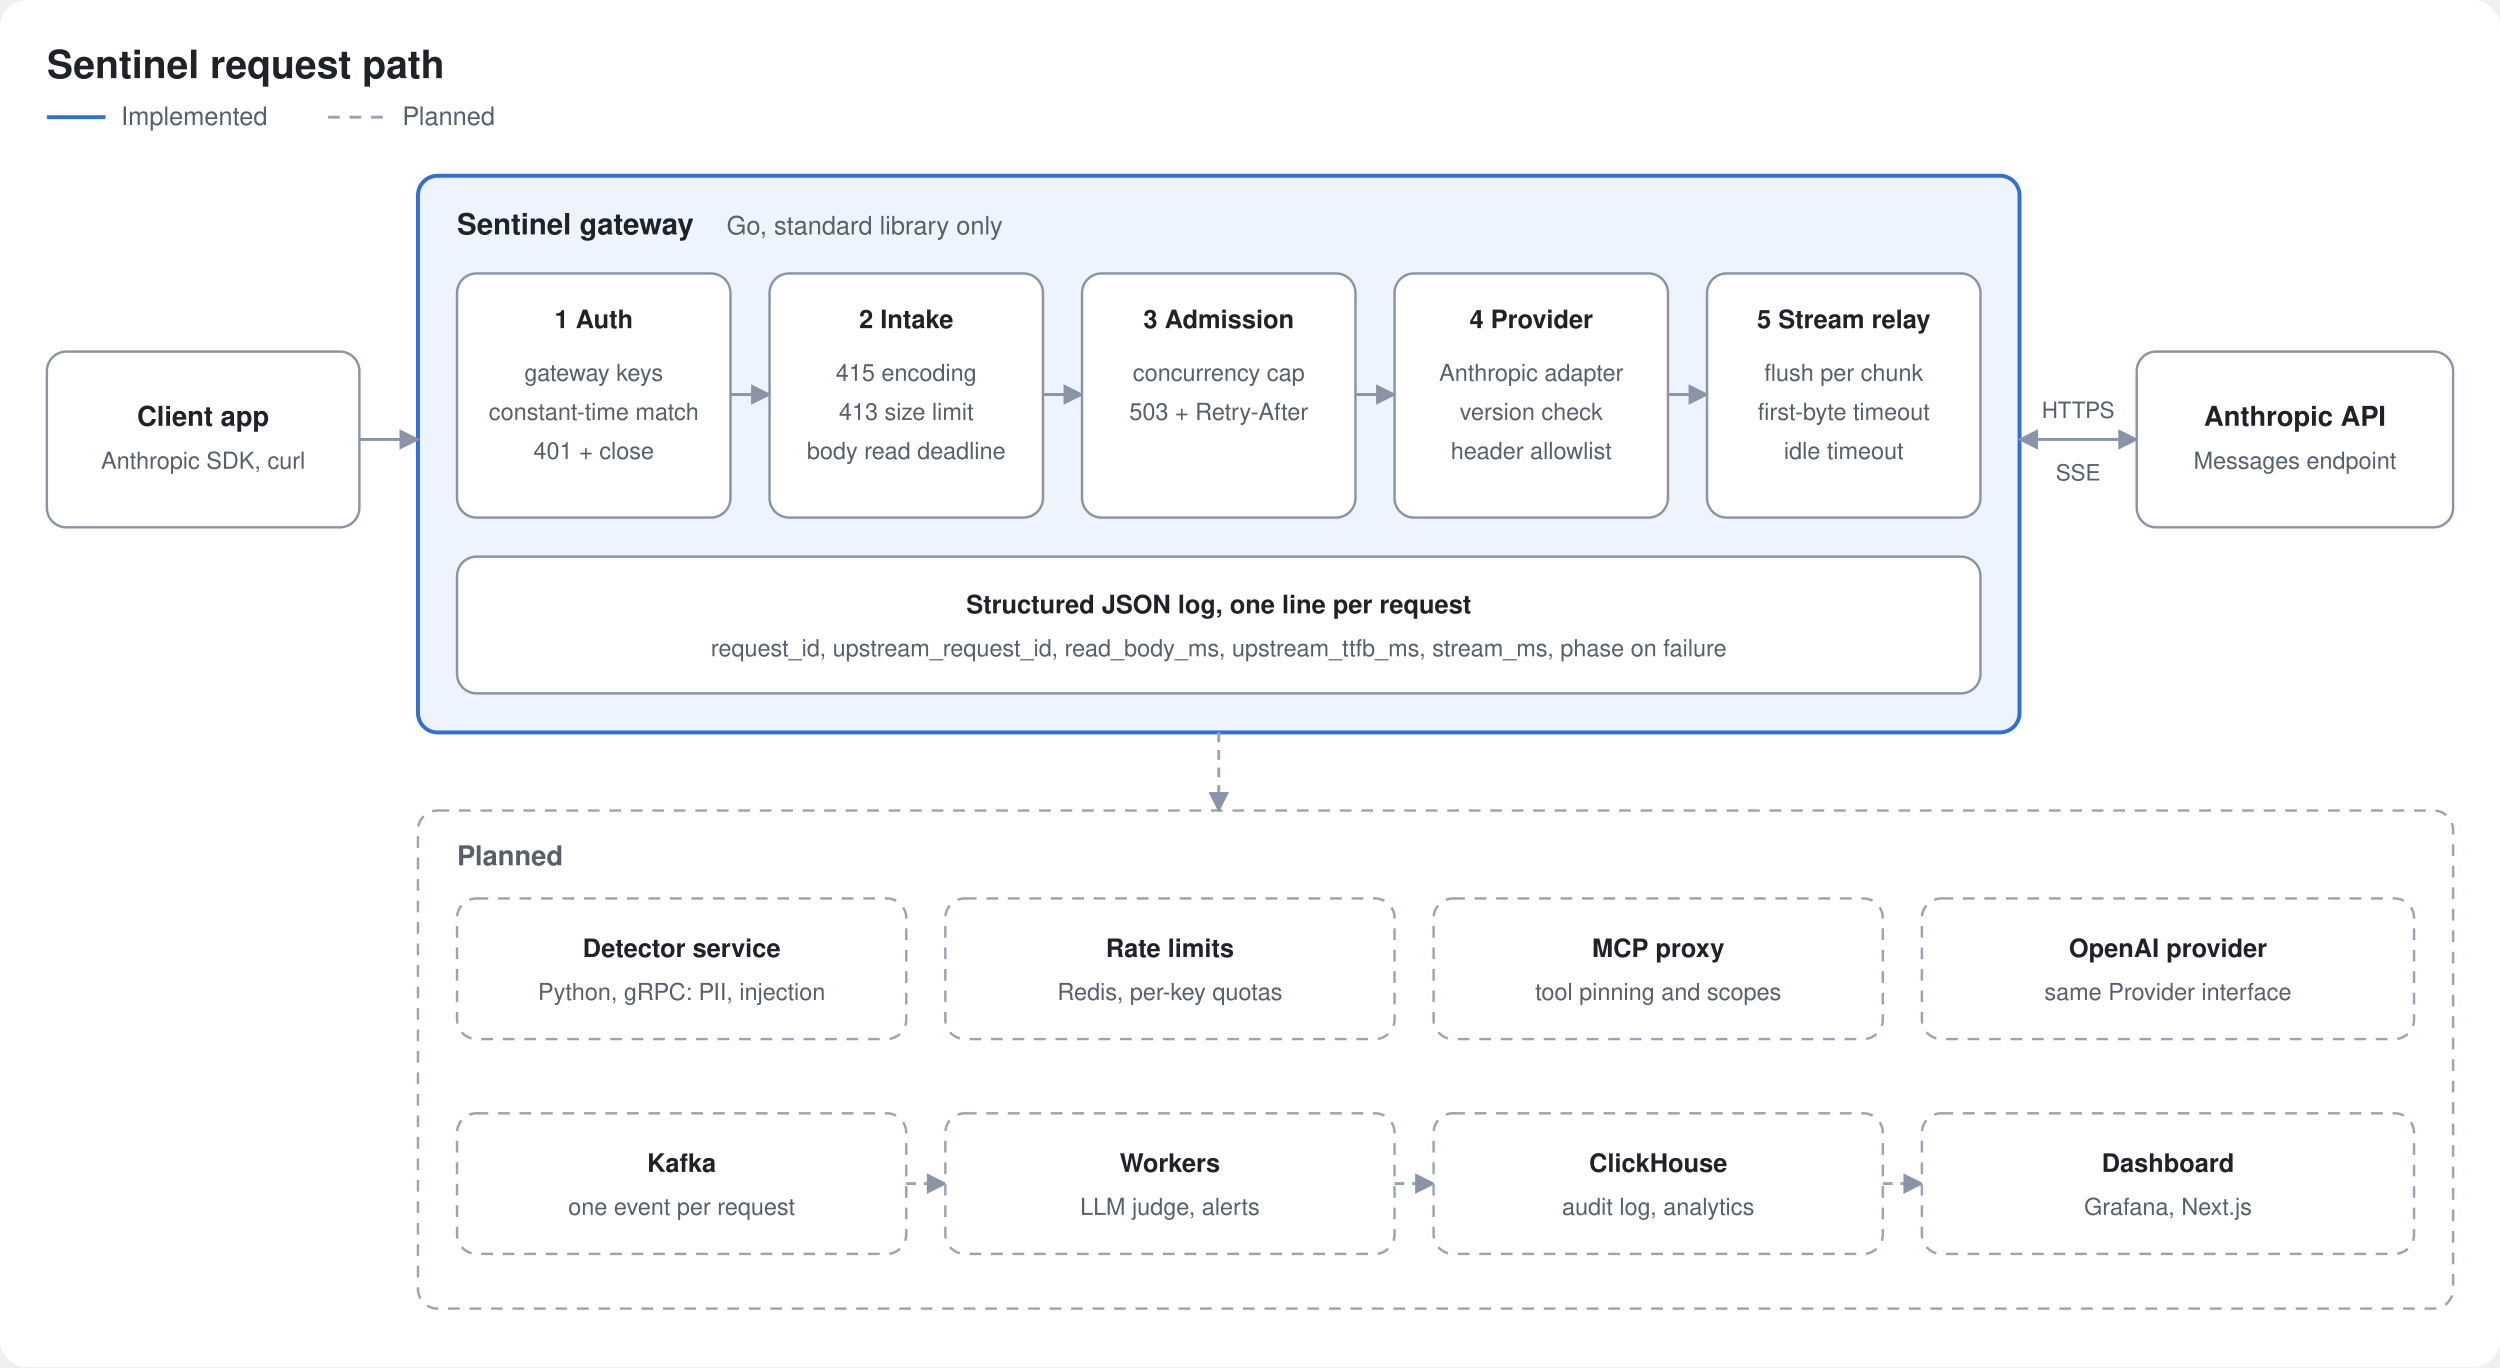
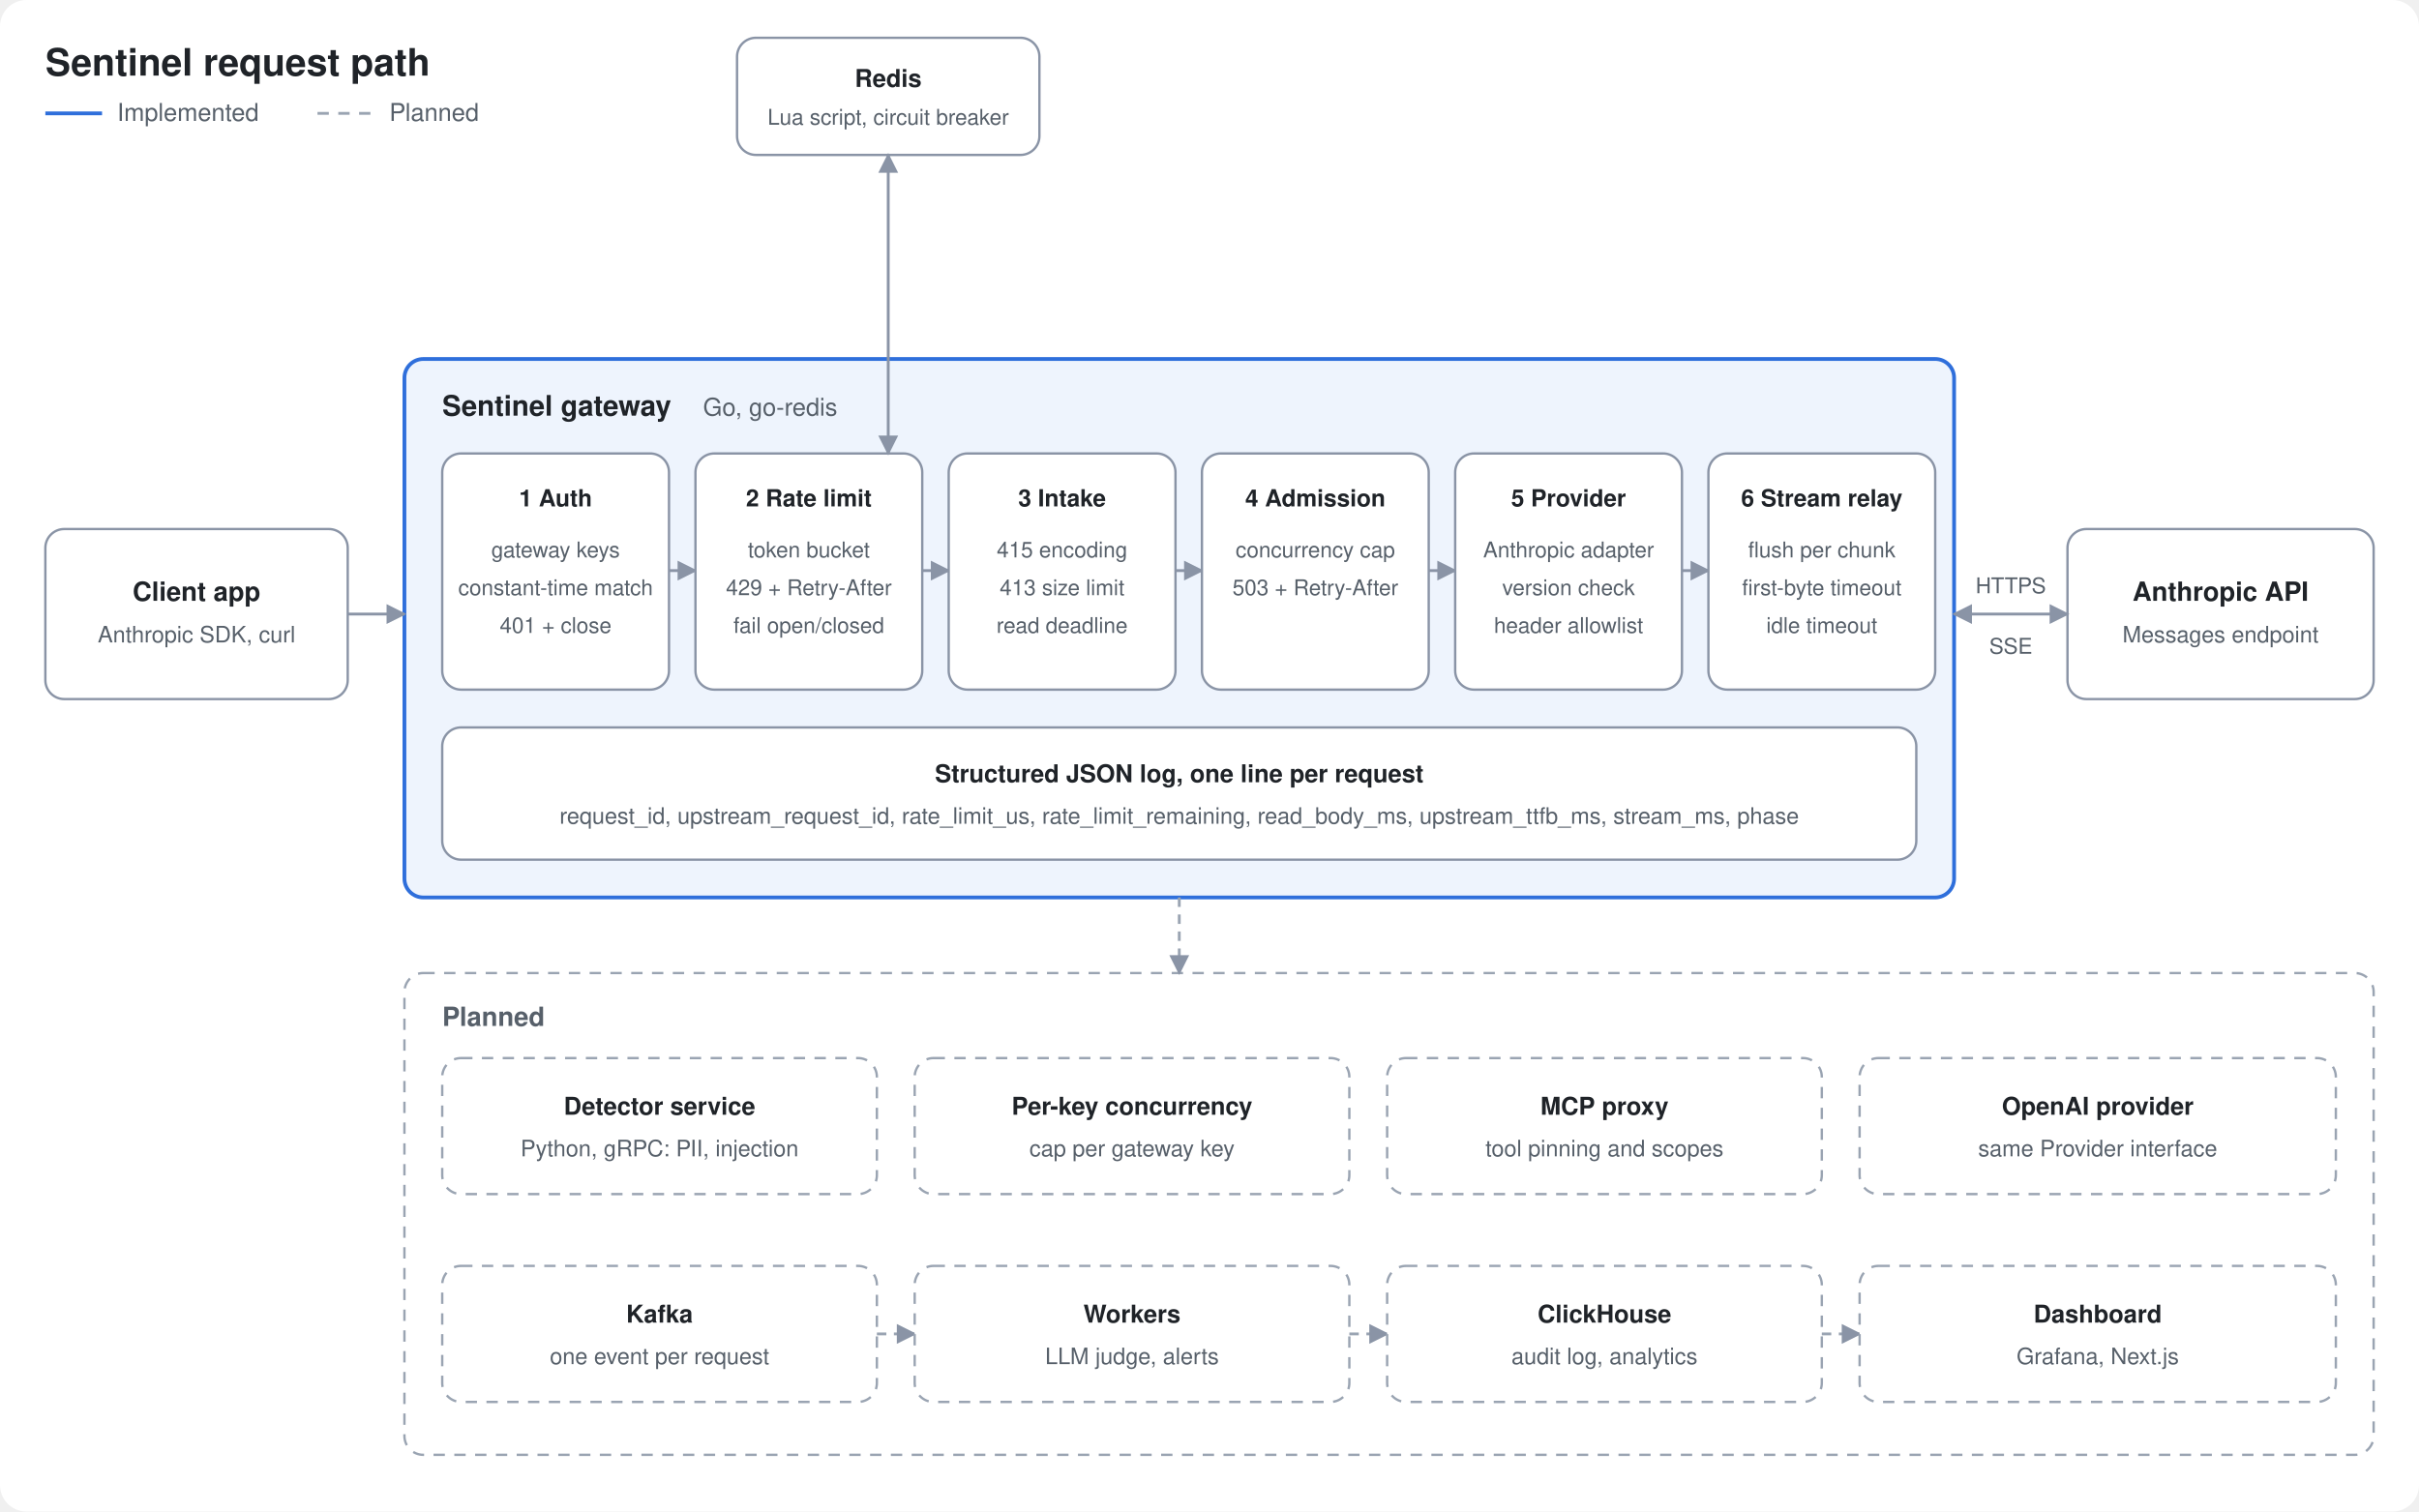
- <svg xmlns="http://www.w3.org/2000/svg" viewBox="0 0 1280 700" width="1280" height="700">
+ <svg xmlns="http://www.w3.org/2000/svg" viewBox="0 0 1280 800" width="1280" height="800">
  <defs>
    <marker id="a" viewBox="0 0 10 10" refX="9" refY="5" markerWidth="7" markerHeight="7" orient="auto-start-reverse">
      <path d="M0 0L10 5L0 10z" fill="#8A94A6" />
    </marker>
  </defs>
-   <rect width="1280" height="700" rx="14" fill="#FFFFFF" />
+   <rect width="1280" height="800" rx="14" fill="#FFFFFF" />
  <text x="24" y="40" font-size="20" font-weight="700" fill="#1F2328" text-anchor="start" font-family="Segoe UI, Helvetica, Arial, sans-serif">Sentinel request path</text>
  <path d="M24 60H54" stroke="#2F6FDB" stroke-width="2" />
  <text x="62" y="64" font-size="13" font-weight="400" fill="#57606A" text-anchor="start" font-family="Segoe UI, Helvetica, Arial, sans-serif">Implemented</text>
  <path d="M168 60H198" stroke="#9AA4B2" stroke-width="1.5" stroke-dasharray="6 5" />
  <text x="206" y="64" font-size="13" font-weight="400" fill="#57606A" text-anchor="start" font-family="Segoe UI, Helvetica, Arial, sans-serif">Planned</text>
-   <rect x="24" y="180" width="160" height="90" rx="10" fill="#FFFFFF" stroke="#8A94A6" stroke-width="1.25" />
-   <text x="104" y="218" font-size="14" font-weight="600" fill="#1F2328" text-anchor="middle" font-family="Segoe UI, Helvetica, Arial, sans-serif">Client app</text>
-   <text x="104" y="240" font-size="12" font-weight="400" fill="#57606A" text-anchor="middle" font-family="Segoe UI, Helvetica, Arial, sans-serif">Anthropic SDK, curl</text>
-   <rect x="214" y="90" width="820" height="285" rx="10" fill="#EEF4FD" stroke="#2F6FDB" stroke-width="2" />
-   <text x="234" y="120" font-size="15" font-weight="700" fill="#1F2328" text-anchor="start" font-family="Segoe UI, Helvetica, Arial, sans-serif">Sentinel gateway</text>
-   <text x="372" y="120" font-size="13" font-weight="400" fill="#57606A" text-anchor="start" font-family="Segoe UI, Helvetica, Arial, sans-serif">Go, standard library only</text>
-   <rect x="234" y="140" width="140" height="125" rx="10" fill="#FFFFFF" stroke="#8A94A6" stroke-width="1.25" />
-   <text x="304" y="168" font-size="13" font-weight="700" fill="#1F2328" text-anchor="middle" font-family="Segoe UI, Helvetica, Arial, sans-serif">1  Auth</text>
-   <text x="304" y="195" font-size="12" font-weight="400" fill="#57606A" text-anchor="middle" font-family="Segoe UI, Helvetica, Arial, sans-serif">gateway keys</text>
-   <text x="304" y="215" font-size="12" font-weight="400" fill="#57606A" text-anchor="middle" font-family="Segoe UI, Helvetica, Arial, sans-serif">constant-time match</text>
-   <text x="304" y="235" font-size="12" font-weight="400" fill="#57606A" text-anchor="middle" font-family="Segoe UI, Helvetica, Arial, sans-serif">401 + close</text>
-   <path d="M374 202H394" fill="none" stroke="#8A94A6" stroke-width="1.5" marker-end="url(#a)" />
-   <rect x="394" y="140" width="140" height="125" rx="10" fill="#FFFFFF" stroke="#8A94A6" stroke-width="1.25" />
-   <text x="464" y="168" font-size="13" font-weight="700" fill="#1F2328" text-anchor="middle" font-family="Segoe UI, Helvetica, Arial, sans-serif">2  Intake</text>
-   <text x="464" y="195" font-size="12" font-weight="400" fill="#57606A" text-anchor="middle" font-family="Segoe UI, Helvetica, Arial, sans-serif">415 encoding</text>
-   <text x="464" y="215" font-size="12" font-weight="400" fill="#57606A" text-anchor="middle" font-family="Segoe UI, Helvetica, Arial, sans-serif">413 size limit</text>
-   <text x="464" y="235" font-size="12" font-weight="400" fill="#57606A" text-anchor="middle" font-family="Segoe UI, Helvetica, Arial, sans-serif">body read deadline</text>
-   <path d="M534 202H554" fill="none" stroke="#8A94A6" stroke-width="1.5" marker-end="url(#a)" />
-   <rect x="554" y="140" width="140" height="125" rx="10" fill="#FFFFFF" stroke="#8A94A6" stroke-width="1.25" />
-   <text x="624" y="168" font-size="13" font-weight="700" fill="#1F2328" text-anchor="middle" font-family="Segoe UI, Helvetica, Arial, sans-serif">3  Admission</text>
-   <text x="624" y="195" font-size="12" font-weight="400" fill="#57606A" text-anchor="middle" font-family="Segoe UI, Helvetica, Arial, sans-serif">concurrency cap</text>
-   <text x="624" y="215" font-size="12" font-weight="400" fill="#57606A" text-anchor="middle" font-family="Segoe UI, Helvetica, Arial, sans-serif">503 + Retry-After</text>
-   <path d="M694 202H714" fill="none" stroke="#8A94A6" stroke-width="1.5" marker-end="url(#a)" />
-   <rect x="714" y="140" width="140" height="125" rx="10" fill="#FFFFFF" stroke="#8A94A6" stroke-width="1.25" />
-   <text x="784" y="168" font-size="13" font-weight="700" fill="#1F2328" text-anchor="middle" font-family="Segoe UI, Helvetica, Arial, sans-serif">4  Provider</text>
-   <text x="784" y="195" font-size="12" font-weight="400" fill="#57606A" text-anchor="middle" font-family="Segoe UI, Helvetica, Arial, sans-serif">Anthropic adapter</text>
-   <text x="784" y="215" font-size="12" font-weight="400" fill="#57606A" text-anchor="middle" font-family="Segoe UI, Helvetica, Arial, sans-serif">version check</text>
-   <text x="784" y="235" font-size="12" font-weight="400" fill="#57606A" text-anchor="middle" font-family="Segoe UI, Helvetica, Arial, sans-serif">header allowlist</text>
-   <path d="M854 202H874" fill="none" stroke="#8A94A6" stroke-width="1.5" marker-end="url(#a)" />
-   <rect x="874" y="140" width="140" height="125" rx="10" fill="#FFFFFF" stroke="#8A94A6" stroke-width="1.25" />
-   <text x="944" y="168" font-size="13" font-weight="700" fill="#1F2328" text-anchor="middle" font-family="Segoe UI, Helvetica, Arial, sans-serif">5  Stream relay</text>
-   <text x="944" y="195" font-size="12" font-weight="400" fill="#57606A" text-anchor="middle" font-family="Segoe UI, Helvetica, Arial, sans-serif">flush per chunk</text>
-   <text x="944" y="215" font-size="12" font-weight="400" fill="#57606A" text-anchor="middle" font-family="Segoe UI, Helvetica, Arial, sans-serif">first-byte timeout</text>
-   <text x="944" y="235" font-size="12" font-weight="400" fill="#57606A" text-anchor="middle" font-family="Segoe UI, Helvetica, Arial, sans-serif">idle timeout</text>
-   <rect x="234" y="285" width="780" height="70" rx="10" fill="#FFFFFF" stroke="#8A94A6" stroke-width="1.25" />
-   <text x="624" y="314" font-size="13" font-weight="600" fill="#1F2328" text-anchor="middle" font-family="Segoe UI, Helvetica, Arial, sans-serif">Structured JSON log, one line per request</text>
-   <text x="624" y="336" font-size="12" font-weight="400" fill="#57606A" text-anchor="middle" font-family="Segoe UI, Helvetica, Arial, sans-serif">request_id, upstream_request_id, read_body_ms, upstream_ttfb_ms, stream_ms, phase on failure</text>
-   <rect x="1094" y="180" width="162" height="90" rx="10" fill="#FFFFFF" stroke="#8A94A6" stroke-width="1.25" />
-   <text x="1175" y="218" font-size="14" font-weight="600" fill="#1F2328" text-anchor="middle" font-family="Segoe UI, Helvetica, Arial, sans-serif">Anthropic API</text>
-   <text x="1175" y="240" font-size="12" font-weight="400" fill="#57606A" text-anchor="middle" font-family="Segoe UI, Helvetica, Arial, sans-serif">Messages endpoint</text>
-   <path d="M184 225H214" fill="none" stroke="#8A94A6" stroke-width="1.5" marker-end="url(#a)" />
-   <path d="M1034 225H1094" fill="none" stroke="#8A94A6" stroke-width="1.5" marker-start="url(#a)" marker-end="url(#a)" />
-   <text x="1064" y="214" font-size="11.5" font-weight="400" fill="#57606A" text-anchor="middle" font-family="Segoe UI, Helvetica, Arial, sans-serif">HTTPS</text>
-   <text x="1064" y="246" font-size="11.5" font-weight="400" fill="#57606A" text-anchor="middle" font-family="Segoe UI, Helvetica, Arial, sans-serif">SSE</text>
-   <rect x="214" y="415" width="1042" height="255" rx="10" fill="none" stroke="#9AA4B2" stroke-width="1.25" stroke-dasharray="6 5" />
-   <text x="234" y="443" font-size="14" font-weight="700" fill="#57606A" text-anchor="start" font-family="Segoe UI, Helvetica, Arial, sans-serif">Planned</text>
-   <path d="M624 375V415" fill="none" stroke="#9AA4B2" stroke-width="1.5" stroke-dasharray="5 4" marker-end="url(#a)" />
-   <rect x="234" y="460" width="230" height="72" rx="10" fill="#FFFFFF" stroke="#9AA4B2" stroke-width="1.25" stroke-dasharray="6 5" />
-   <text x="349.0" y="490" font-size="13" font-weight="600" fill="#1F2328" text-anchor="middle" font-family="Segoe UI, Helvetica, Arial, sans-serif">Detector service</text>
-   <text x="349.0" y="512" font-size="12" font-weight="400" fill="#57606A" text-anchor="middle" font-family="Segoe UI, Helvetica, Arial, sans-serif">Python, gRPC: PII, injection</text>
-   <rect x="484" y="460" width="230" height="72" rx="10" fill="#FFFFFF" stroke="#9AA4B2" stroke-width="1.25" stroke-dasharray="6 5" />
-   <text x="599.0" y="490" font-size="13" font-weight="600" fill="#1F2328" text-anchor="middle" font-family="Segoe UI, Helvetica, Arial, sans-serif">Rate limits</text>
-   <text x="599.0" y="512" font-size="12" font-weight="400" fill="#57606A" text-anchor="middle" font-family="Segoe UI, Helvetica, Arial, sans-serif">Redis, per-key quotas</text>
-   <rect x="734" y="460" width="230" height="72" rx="10" fill="#FFFFFF" stroke="#9AA4B2" stroke-width="1.25" stroke-dasharray="6 5" />
-   <text x="849.0" y="490" font-size="13" font-weight="600" fill="#1F2328" text-anchor="middle" font-family="Segoe UI, Helvetica, Arial, sans-serif">MCP proxy</text>
-   <text x="849.0" y="512" font-size="12" font-weight="400" fill="#57606A" text-anchor="middle" font-family="Segoe UI, Helvetica, Arial, sans-serif">tool pinning and scopes</text>
-   <rect x="984" y="460" width="252" height="72" rx="10" fill="#FFFFFF" stroke="#9AA4B2" stroke-width="1.25" stroke-dasharray="6 5" />
-   <text x="1110.0" y="490" font-size="13" font-weight="600" fill="#1F2328" text-anchor="middle" font-family="Segoe UI, Helvetica, Arial, sans-serif">OpenAI provider</text>
-   <text x="1110.0" y="512" font-size="12" font-weight="400" fill="#57606A" text-anchor="middle" font-family="Segoe UI, Helvetica, Arial, sans-serif">same Provider interface</text>
-   <rect x="234" y="570" width="230" height="72" rx="10" fill="#FFFFFF" stroke="#9AA4B2" stroke-width="1.25" stroke-dasharray="6 5" />
-   <text x="349.0" y="600" font-size="13" font-weight="600" fill="#1F2328" text-anchor="middle" font-family="Segoe UI, Helvetica, Arial, sans-serif">Kafka</text>
-   <text x="349.0" y="622" font-size="12" font-weight="400" fill="#57606A" text-anchor="middle" font-family="Segoe UI, Helvetica, Arial, sans-serif">one event per request</text>
-   <path d="M464 606H484" fill="none" stroke="#9AA4B2" stroke-width="1.5" stroke-dasharray="5 4" marker-end="url(#a)" />
-   <rect x="484" y="570" width="230" height="72" rx="10" fill="#FFFFFF" stroke="#9AA4B2" stroke-width="1.25" stroke-dasharray="6 5" />
-   <text x="599.0" y="600" font-size="13" font-weight="600" fill="#1F2328" text-anchor="middle" font-family="Segoe UI, Helvetica, Arial, sans-serif">Workers</text>
-   <text x="599.0" y="622" font-size="12" font-weight="400" fill="#57606A" text-anchor="middle" font-family="Segoe UI, Helvetica, Arial, sans-serif">LLM judge, alerts</text>
-   <path d="M714 606H734" fill="none" stroke="#9AA4B2" stroke-width="1.5" stroke-dasharray="5 4" marker-end="url(#a)" />
-   <rect x="734" y="570" width="230" height="72" rx="10" fill="#FFFFFF" stroke="#9AA4B2" stroke-width="1.25" stroke-dasharray="6 5" />
-   <text x="849.0" y="600" font-size="13" font-weight="600" fill="#1F2328" text-anchor="middle" font-family="Segoe UI, Helvetica, Arial, sans-serif">ClickHouse</text>
-   <text x="849.0" y="622" font-size="12" font-weight="400" fill="#57606A" text-anchor="middle" font-family="Segoe UI, Helvetica, Arial, sans-serif">audit log, analytics</text>
-   <path d="M964 606H984" fill="none" stroke="#9AA4B2" stroke-width="1.5" stroke-dasharray="5 4" marker-end="url(#a)" />
-   <rect x="984" y="570" width="252" height="72" rx="10" fill="#FFFFFF" stroke="#9AA4B2" stroke-width="1.25" stroke-dasharray="6 5" />
-   <text x="1110.0" y="600" font-size="13" font-weight="600" fill="#1F2328" text-anchor="middle" font-family="Segoe UI, Helvetica, Arial, sans-serif">Dashboard</text>
-   <text x="1110.0" y="622" font-size="12" font-weight="400" fill="#57606A" text-anchor="middle" font-family="Segoe UI, Helvetica, Arial, sans-serif">Grafana, Next.js</text>
+   <g transform="translate(0,100)">
+     <rect x="24" y="180" width="160" height="90" rx="10" fill="#FFFFFF" stroke="#8A94A6" stroke-width="1.25" />
+     <text x="104" y="218" font-size="14" font-weight="600" fill="#1F2328" text-anchor="middle" font-family="Segoe UI, Helvetica, Arial, sans-serif">Client app</text>
+     <text x="104" y="240" font-size="12" font-weight="400" fill="#57606A" text-anchor="middle" font-family="Segoe UI, Helvetica, Arial, sans-serif">Anthropic SDK, curl</text>
+     <rect x="214" y="90" width="820" height="285" rx="10" fill="#EEF4FD" stroke="#2F6FDB" stroke-width="2" />
+     <text x="234" y="120" font-size="15" font-weight="700" fill="#1F2328" text-anchor="start" font-family="Segoe UI, Helvetica, Arial, sans-serif">Sentinel gateway</text>
+     <text x="372" y="120" font-size="13" font-weight="400" fill="#57606A" text-anchor="start" font-family="Segoe UI, Helvetica, Arial, sans-serif">Go, go-redis</text>
+     <rect x="234" y="140" width="120" height="125" rx="10" fill="#FFFFFF" stroke="#8A94A6" stroke-width="1.25" />
+     <text x="294.0" y="168" font-size="12.5" font-weight="700" fill="#1F2328" text-anchor="middle" font-family="Segoe UI, Helvetica, Arial, sans-serif">1  Auth</text>
+     <text x="294.0" y="195" font-size="11.5" font-weight="400" fill="#57606A" text-anchor="middle" font-family="Segoe UI, Helvetica, Arial, sans-serif">gateway keys</text>
+     <text x="294.0" y="215" font-size="11.5" font-weight="400" fill="#57606A" text-anchor="middle" font-family="Segoe UI, Helvetica, Arial, sans-serif">constant-time match</text>
+     <text x="294.0" y="235" font-size="11.5" font-weight="400" fill="#57606A" text-anchor="middle" font-family="Segoe UI, Helvetica, Arial, sans-serif">401 + close</text>
+     <path d="M354 202H368" fill="none" stroke="#8A94A6" stroke-width="1.5" marker-end="url(#a)" />
+     <rect x="368" y="140" width="120" height="125" rx="10" fill="#FFFFFF" stroke="#8A94A6" stroke-width="1.25" />
+     <text x="428.0" y="168" font-size="12.5" font-weight="700" fill="#1F2328" text-anchor="middle" font-family="Segoe UI, Helvetica, Arial, sans-serif">2  Rate limit</text>
+     <text x="428.0" y="195" font-size="11.5" font-weight="400" fill="#57606A" text-anchor="middle" font-family="Segoe UI, Helvetica, Arial, sans-serif">token bucket</text>
+     <text x="428.0" y="215" font-size="11.5" font-weight="400" fill="#57606A" text-anchor="middle" font-family="Segoe UI, Helvetica, Arial, sans-serif">429 + Retry-After</text>
+     <text x="428.0" y="235" font-size="11.5" font-weight="400" fill="#57606A" text-anchor="middle" font-family="Segoe UI, Helvetica, Arial, sans-serif">fail open/closed</text>
+     <path d="M488 202H502" fill="none" stroke="#8A94A6" stroke-width="1.5" marker-end="url(#a)" />
+     <rect x="502" y="140" width="120" height="125" rx="10" fill="#FFFFFF" stroke="#8A94A6" stroke-width="1.25" />
+     <text x="562.0" y="168" font-size="12.5" font-weight="700" fill="#1F2328" text-anchor="middle" font-family="Segoe UI, Helvetica, Arial, sans-serif">3  Intake</text>
+     <text x="562.0" y="195" font-size="11.5" font-weight="400" fill="#57606A" text-anchor="middle" font-family="Segoe UI, Helvetica, Arial, sans-serif">415 encoding</text>
+     <text x="562.0" y="215" font-size="11.5" font-weight="400" fill="#57606A" text-anchor="middle" font-family="Segoe UI, Helvetica, Arial, sans-serif">413 size limit</text>
+     <text x="562.0" y="235" font-size="11.5" font-weight="400" fill="#57606A" text-anchor="middle" font-family="Segoe UI, Helvetica, Arial, sans-serif">read deadline</text>
+     <path d="M622 202H636" fill="none" stroke="#8A94A6" stroke-width="1.5" marker-end="url(#a)" />
+     <rect x="636" y="140" width="120" height="125" rx="10" fill="#FFFFFF" stroke="#8A94A6" stroke-width="1.25" />
+     <text x="696.0" y="168" font-size="12.5" font-weight="700" fill="#1F2328" text-anchor="middle" font-family="Segoe UI, Helvetica, Arial, sans-serif">4  Admission</text>
+     <text x="696.0" y="195" font-size="11.5" font-weight="400" fill="#57606A" text-anchor="middle" font-family="Segoe UI, Helvetica, Arial, sans-serif">concurrency cap</text>
+     <text x="696.0" y="215" font-size="11.5" font-weight="400" fill="#57606A" text-anchor="middle" font-family="Segoe UI, Helvetica, Arial, sans-serif">503 + Retry-After</text>
+     <path d="M756 202H770" fill="none" stroke="#8A94A6" stroke-width="1.5" marker-end="url(#a)" />
+     <rect x="770" y="140" width="120" height="125" rx="10" fill="#FFFFFF" stroke="#8A94A6" stroke-width="1.25" />
+     <text x="830.0" y="168" font-size="12.5" font-weight="700" fill="#1F2328" text-anchor="middle" font-family="Segoe UI, Helvetica, Arial, sans-serif">5  Provider</text>
+     <text x="830.0" y="195" font-size="11.5" font-weight="400" fill="#57606A" text-anchor="middle" font-family="Segoe UI, Helvetica, Arial, sans-serif">Anthropic adapter</text>
+     <text x="830.0" y="215" font-size="11.5" font-weight="400" fill="#57606A" text-anchor="middle" font-family="Segoe UI, Helvetica, Arial, sans-serif">version check</text>
+     <text x="830.0" y="235" font-size="11.5" font-weight="400" fill="#57606A" text-anchor="middle" font-family="Segoe UI, Helvetica, Arial, sans-serif">header allowlist</text>
+     <path d="M890 202H904" fill="none" stroke="#8A94A6" stroke-width="1.5" marker-end="url(#a)" />
+     <rect x="904" y="140" width="120" height="125" rx="10" fill="#FFFFFF" stroke="#8A94A6" stroke-width="1.25" />
+     <text x="964.0" y="168" font-size="12.5" font-weight="700" fill="#1F2328" text-anchor="middle" font-family="Segoe UI, Helvetica, Arial, sans-serif">6  Stream relay</text>
+     <text x="964.0" y="195" font-size="11.5" font-weight="400" fill="#57606A" text-anchor="middle" font-family="Segoe UI, Helvetica, Arial, sans-serif">flush per chunk</text>
+     <text x="964.0" y="215" font-size="11.5" font-weight="400" fill="#57606A" text-anchor="middle" font-family="Segoe UI, Helvetica, Arial, sans-serif">first-byte timeout</text>
+     <text x="964.0" y="235" font-size="11.5" font-weight="400" fill="#57606A" text-anchor="middle" font-family="Segoe UI, Helvetica, Arial, sans-serif">idle timeout</text>
+     <rect x="390" y="-80" width="160" height="62" rx="10" fill="#FFFFFF" stroke="#8A94A6" stroke-width="1.25" />
+     <text x="470" y="-54" font-size="13" font-weight="600" fill="#1F2328" text-anchor="middle" font-family="Segoe UI, Helvetica, Arial, sans-serif">Redis</text>
+     <text x="470" y="-34" font-size="11.5" font-weight="400" fill="#57606A" text-anchor="middle" font-family="Segoe UI, Helvetica, Arial, sans-serif">Lua script, circuit breaker</text>
+     <path d="M470 -18V140" fill="none" stroke="#8A94A6" stroke-width="1.5" marker-start="url(#a)" marker-end="url(#a)" />
+     <rect x="234" y="285" width="780" height="70" rx="10" fill="#FFFFFF" stroke="#8A94A6" stroke-width="1.25" />
+     <text x="624" y="314" font-size="13" font-weight="600" fill="#1F2328" text-anchor="middle" font-family="Segoe UI, Helvetica, Arial, sans-serif">Structured JSON log, one line per request</text>
+     <text x="624" y="336" font-size="12" font-weight="400" fill="#57606A" text-anchor="middle" font-family="Segoe UI, Helvetica, Arial, sans-serif">request_id, upstream_request_id, rate_limit_us, rate_limit_remaining, read_body_ms, upstream_ttfb_ms, stream_ms, phase</text>
+     <rect x="1094" y="180" width="162" height="90" rx="10" fill="#FFFFFF" stroke="#8A94A6" stroke-width="1.25" />
+     <text x="1175" y="218" font-size="14" font-weight="600" fill="#1F2328" text-anchor="middle" font-family="Segoe UI, Helvetica, Arial, sans-serif">Anthropic API</text>
+     <text x="1175" y="240" font-size="12" font-weight="400" fill="#57606A" text-anchor="middle" font-family="Segoe UI, Helvetica, Arial, sans-serif">Messages endpoint</text>
+     <path d="M184 225H214" fill="none" stroke="#8A94A6" stroke-width="1.5" marker-end="url(#a)" />
+     <path d="M1034 225H1094" fill="none" stroke="#8A94A6" stroke-width="1.5" marker-start="url(#a)" marker-end="url(#a)" />
+     <text x="1064" y="214" font-size="11.5" font-weight="400" fill="#57606A" text-anchor="middle" font-family="Segoe UI, Helvetica, Arial, sans-serif">HTTPS</text>
+     <text x="1064" y="246" font-size="11.5" font-weight="400" fill="#57606A" text-anchor="middle" font-family="Segoe UI, Helvetica, Arial, sans-serif">SSE</text>
+     <rect x="214" y="415" width="1042" height="255" rx="10" fill="none" stroke="#9AA4B2" stroke-width="1.25" stroke-dasharray="6 5" />
+     <text x="234" y="443" font-size="14" font-weight="700" fill="#57606A" text-anchor="start" font-family="Segoe UI, Helvetica, Arial, sans-serif">Planned</text>
+     <path d="M624 375V415" fill="none" stroke="#9AA4B2" stroke-width="1.5" stroke-dasharray="5 4" marker-end="url(#a)" />
+     <rect x="234" y="460" width="230" height="72" rx="10" fill="#FFFFFF" stroke="#9AA4B2" stroke-width="1.25" stroke-dasharray="6 5" />
+     <text x="349.0" y="490" font-size="13" font-weight="600" fill="#1F2328" text-anchor="middle" font-family="Segoe UI, Helvetica, Arial, sans-serif">Detector service</text>
+     <text x="349.0" y="512" font-size="12" font-weight="400" fill="#57606A" text-anchor="middle" font-family="Segoe UI, Helvetica, Arial, sans-serif">Python, gRPC: PII, injection</text>
+     <rect x="484" y="460" width="230" height="72" rx="10" fill="#FFFFFF" stroke="#9AA4B2" stroke-width="1.25" stroke-dasharray="6 5" />
+     <text x="599.0" y="490" font-size="13" font-weight="600" fill="#1F2328" text-anchor="middle" font-family="Segoe UI, Helvetica, Arial, sans-serif">Per-key concurrency</text>
+     <text x="599.0" y="512" font-size="12" font-weight="400" fill="#57606A" text-anchor="middle" font-family="Segoe UI, Helvetica, Arial, sans-serif">cap per gateway key</text>
+     <rect x="734" y="460" width="230" height="72" rx="10" fill="#FFFFFF" stroke="#9AA4B2" stroke-width="1.25" stroke-dasharray="6 5" />
+     <text x="849.0" y="490" font-size="13" font-weight="600" fill="#1F2328" text-anchor="middle" font-family="Segoe UI, Helvetica, Arial, sans-serif">MCP proxy</text>
+     <text x="849.0" y="512" font-size="12" font-weight="400" fill="#57606A" text-anchor="middle" font-family="Segoe UI, Helvetica, Arial, sans-serif">tool pinning and scopes</text>
+     <rect x="984" y="460" width="252" height="72" rx="10" fill="#FFFFFF" stroke="#9AA4B2" stroke-width="1.25" stroke-dasharray="6 5" />
+     <text x="1110.0" y="490" font-size="13" font-weight="600" fill="#1F2328" text-anchor="middle" font-family="Segoe UI, Helvetica, Arial, sans-serif">OpenAI provider</text>
+     <text x="1110.0" y="512" font-size="12" font-weight="400" fill="#57606A" text-anchor="middle" font-family="Segoe UI, Helvetica, Arial, sans-serif">same Provider interface</text>
+     <rect x="234" y="570" width="230" height="72" rx="10" fill="#FFFFFF" stroke="#9AA4B2" stroke-width="1.25" stroke-dasharray="6 5" />
+     <text x="349.0" y="600" font-size="13" font-weight="600" fill="#1F2328" text-anchor="middle" font-family="Segoe UI, Helvetica, Arial, sans-serif">Kafka</text>
+     <text x="349.0" y="622" font-size="12" font-weight="400" fill="#57606A" text-anchor="middle" font-family="Segoe UI, Helvetica, Arial, sans-serif">one event per request</text>
+     <path d="M464 606H484" fill="none" stroke="#9AA4B2" stroke-width="1.5" stroke-dasharray="5 4" marker-end="url(#a)" />
+     <rect x="484" y="570" width="230" height="72" rx="10" fill="#FFFFFF" stroke="#9AA4B2" stroke-width="1.25" stroke-dasharray="6 5" />
+     <text x="599.0" y="600" font-size="13" font-weight="600" fill="#1F2328" text-anchor="middle" font-family="Segoe UI, Helvetica, Arial, sans-serif">Workers</text>
+     <text x="599.0" y="622" font-size="12" font-weight="400" fill="#57606A" text-anchor="middle" font-family="Segoe UI, Helvetica, Arial, sans-serif">LLM judge, alerts</text>
+     <path d="M714 606H734" fill="none" stroke="#9AA4B2" stroke-width="1.5" stroke-dasharray="5 4" marker-end="url(#a)" />
+     <rect x="734" y="570" width="230" height="72" rx="10" fill="#FFFFFF" stroke="#9AA4B2" stroke-width="1.25" stroke-dasharray="6 5" />
+     <text x="849.0" y="600" font-size="13" font-weight="600" fill="#1F2328" text-anchor="middle" font-family="Segoe UI, Helvetica, Arial, sans-serif">ClickHouse</text>
+     <text x="849.0" y="622" font-size="12" font-weight="400" fill="#57606A" text-anchor="middle" font-family="Segoe UI, Helvetica, Arial, sans-serif">audit log, analytics</text>
+     <path d="M964 606H984" fill="none" stroke="#9AA4B2" stroke-width="1.5" stroke-dasharray="5 4" marker-end="url(#a)" />
+     <rect x="984" y="570" width="252" height="72" rx="10" fill="#FFFFFF" stroke="#9AA4B2" stroke-width="1.25" stroke-dasharray="6 5" />
+     <text x="1110.0" y="600" font-size="13" font-weight="600" fill="#1F2328" text-anchor="middle" font-family="Segoe UI, Helvetica, Arial, sans-serif">Dashboard</text>
+     <text x="1110.0" y="622" font-size="12" font-weight="400" fill="#57606A" text-anchor="middle" font-family="Segoe UI, Helvetica, Arial, sans-serif">Grafana, Next.js</text>
+   </g>
</svg>
